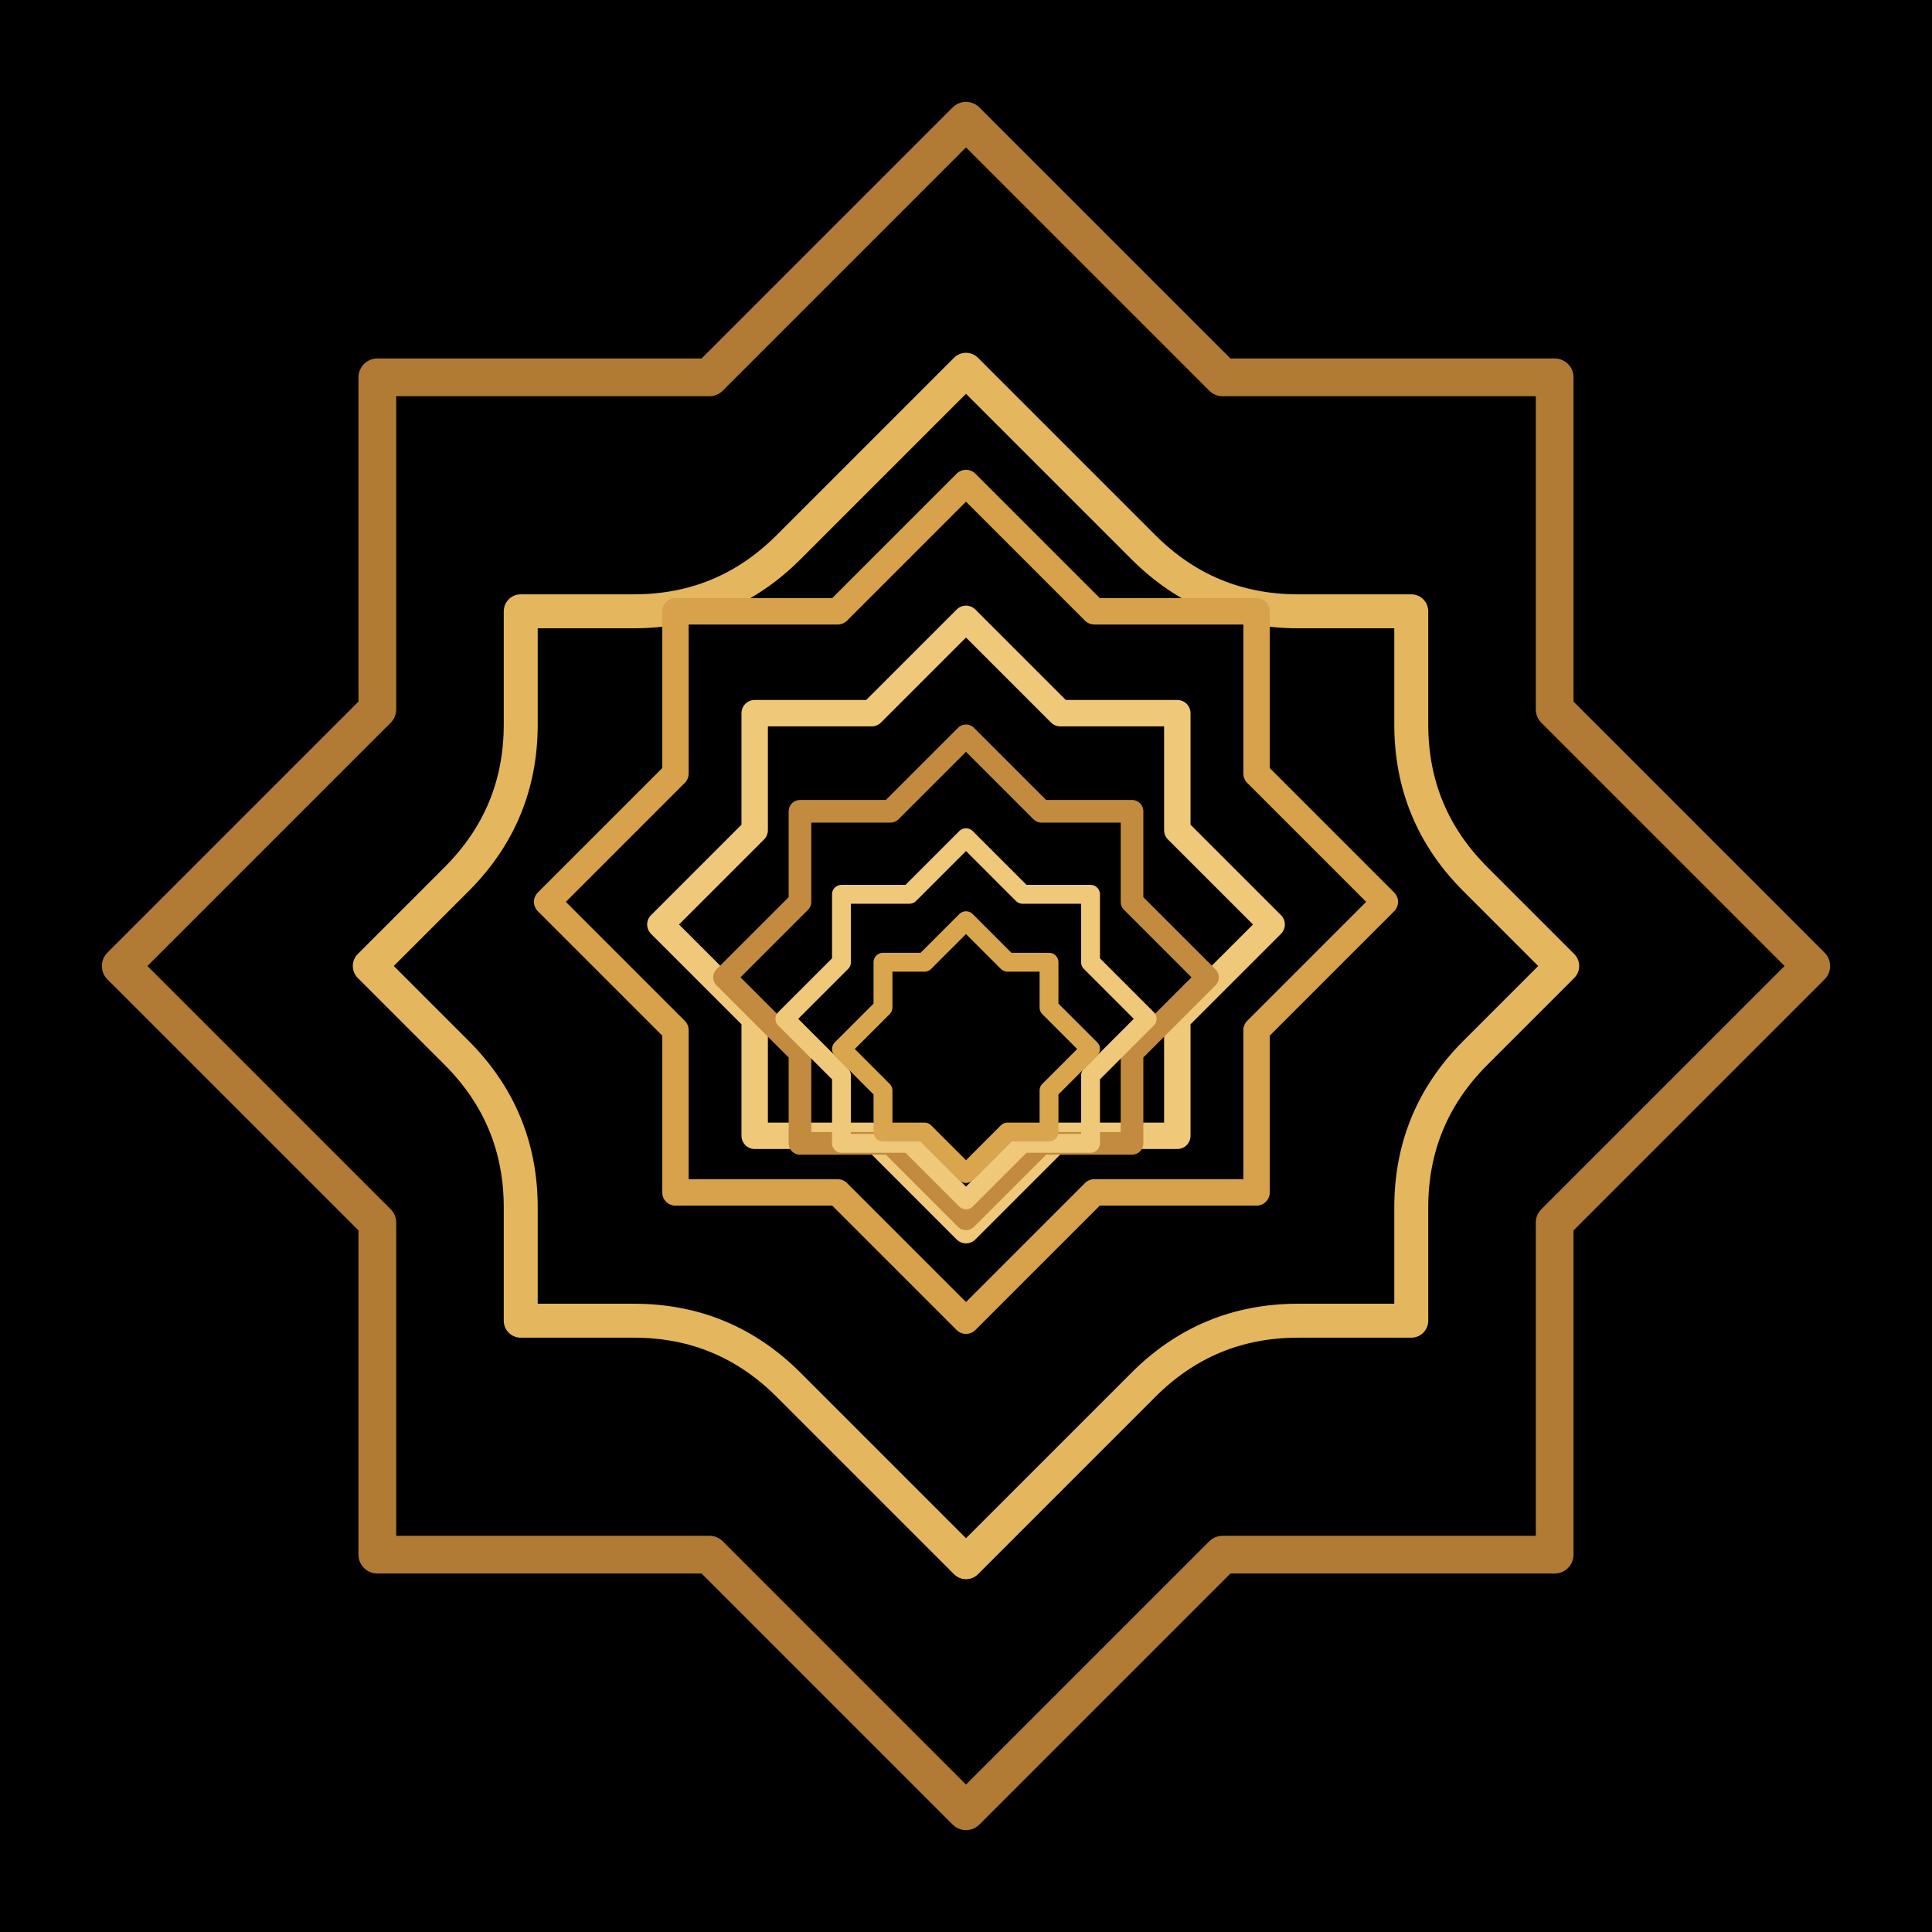
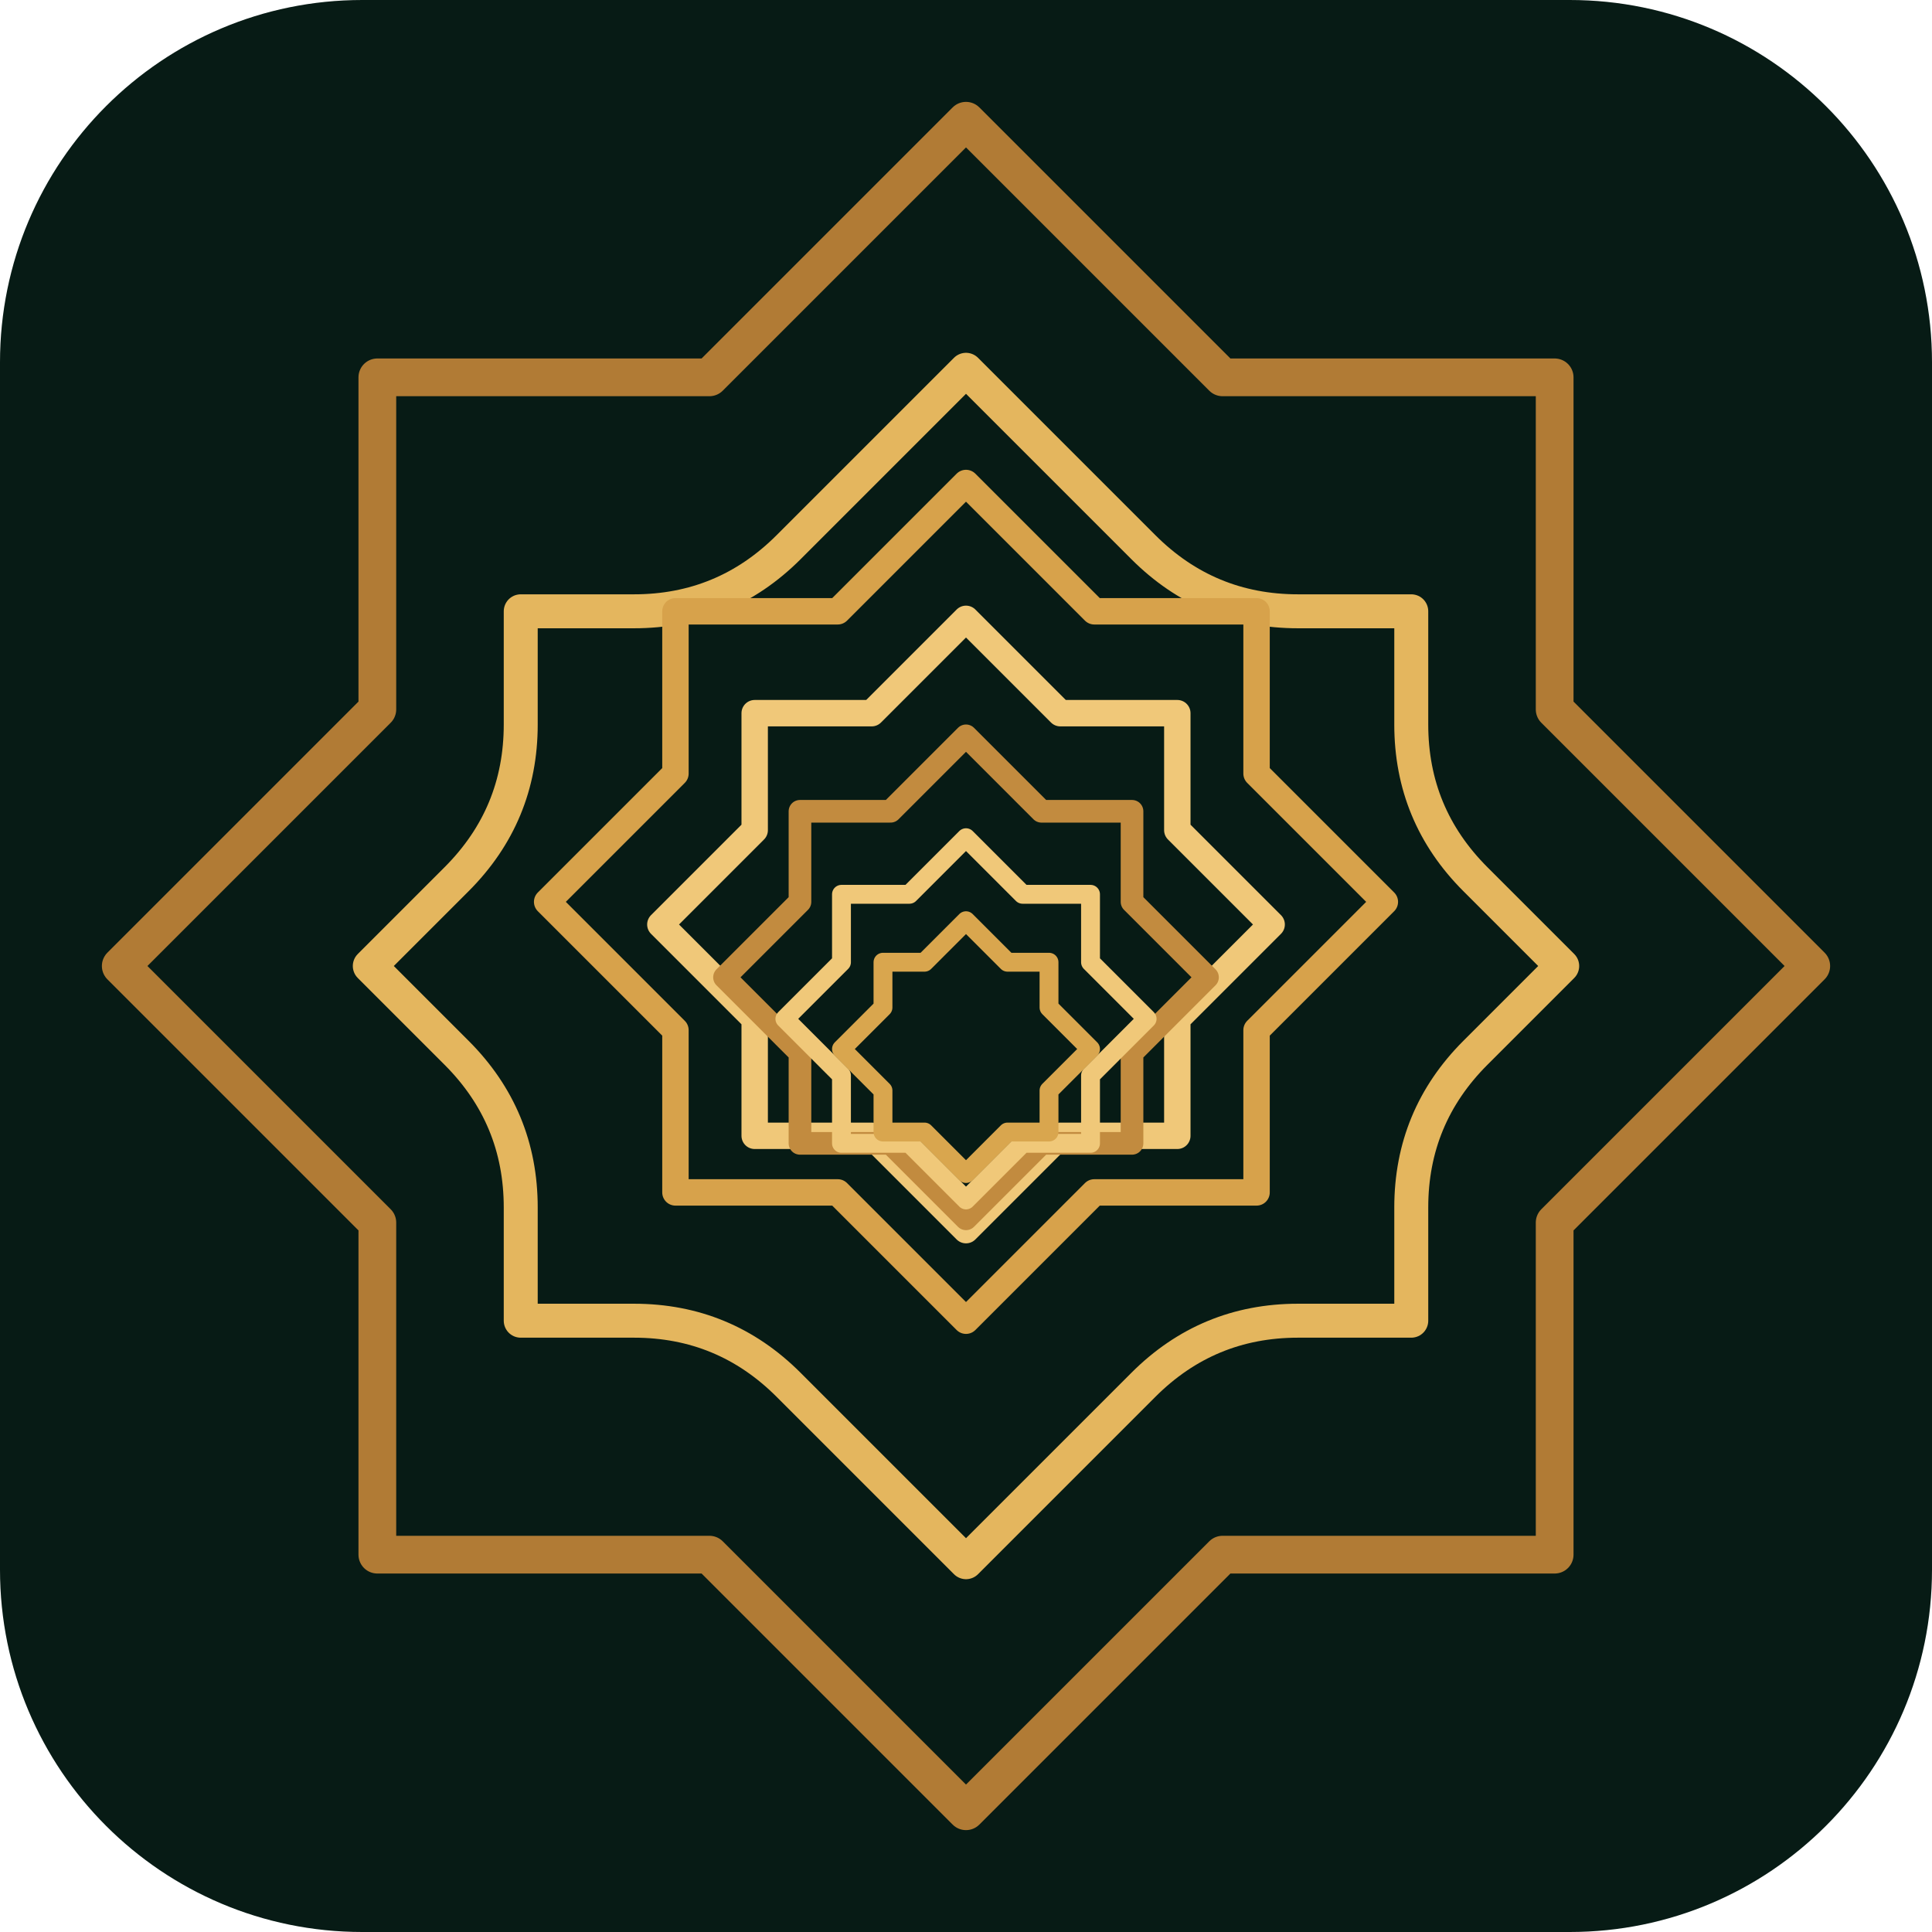
<svg xmlns="http://www.w3.org/2000/svg" viewBox="0 0 512 512">
-   <rect width="512" height="512" fill="#000000" />
+   <rect width="512" height="512" rx="96" fill="#071B15" />
  <g fill="none" stroke-linejoin="round" stroke-linecap="round">
    <path d="M256 32 L324 100 L412 100 L412 188 L480 256 L412 324 L412 412 L324 412 L256 480 L188 412 L100 412 L100 324 L32 256 L100 188 L100 100 L188 100 Z" stroke="#B17B35" stroke-width="10" />
    <path d="M256 98 L303 145 Q320 162 344 162 L374 162 L374 192 Q374 216 391 233 L414 256 L391 279 Q374 296 374 320 L374 350 L344 350 Q320 350 303 367 L256 414 L209 367 Q192 350 168 350 L138 350 L138 320 Q138 296 121 279 L98 256 L121 233 Q138 216 138 192 L138 162 L168 162 Q192 162 209 145 Z" stroke="#E4B65E" stroke-width="9" />
    <path d="M256 128 L290 162 L333 162 L333 205 L367 239 L333 273 L333 316 L290 316 L256 350 L222 316 L179 316 L179 273 L145 239 L179 205 L179 162 L222 162 Z" stroke="#D7A24B" stroke-width="7" />
    <path d="M256 164 L281 189 L312 189 L312 220 L337 245 L312 270 L312 301 L281 301 L256 326 L231 301 L200 301 L200 270 L175 245 L200 220 L200 189 L231 189 Z" stroke="#F0C879" stroke-width="7" />
    <path d="M256 195 L276 215 L300 215 L300 239 L320 259 L300 279 L300 303 L276 303 L256 323 L236 303 L212 303 L212 279 L192 259 L212 239 L212 215 L236 215 Z" stroke="#C28B3F" stroke-width="6" />
    <path d="M256 222 L271 237 L289 237 L289 255 L304 270 L289 285 L289 303 L271 303 L256 318 L241 303 L223 303 L223 285 L208 270 L223 255 L223 237 L241 237 Z" stroke="#F0C879" stroke-width="5" />
    <path d="M256 244 L267 255 L278 255 L278 267 L289 278 L278 289 L278 300 L267 300 L256 311 L245 300 L234 300 L234 289 L223 278 L234 267 L234 255 L245 255 Z" stroke="#D9A64E" stroke-width="5" />
  </g>
</svg>
